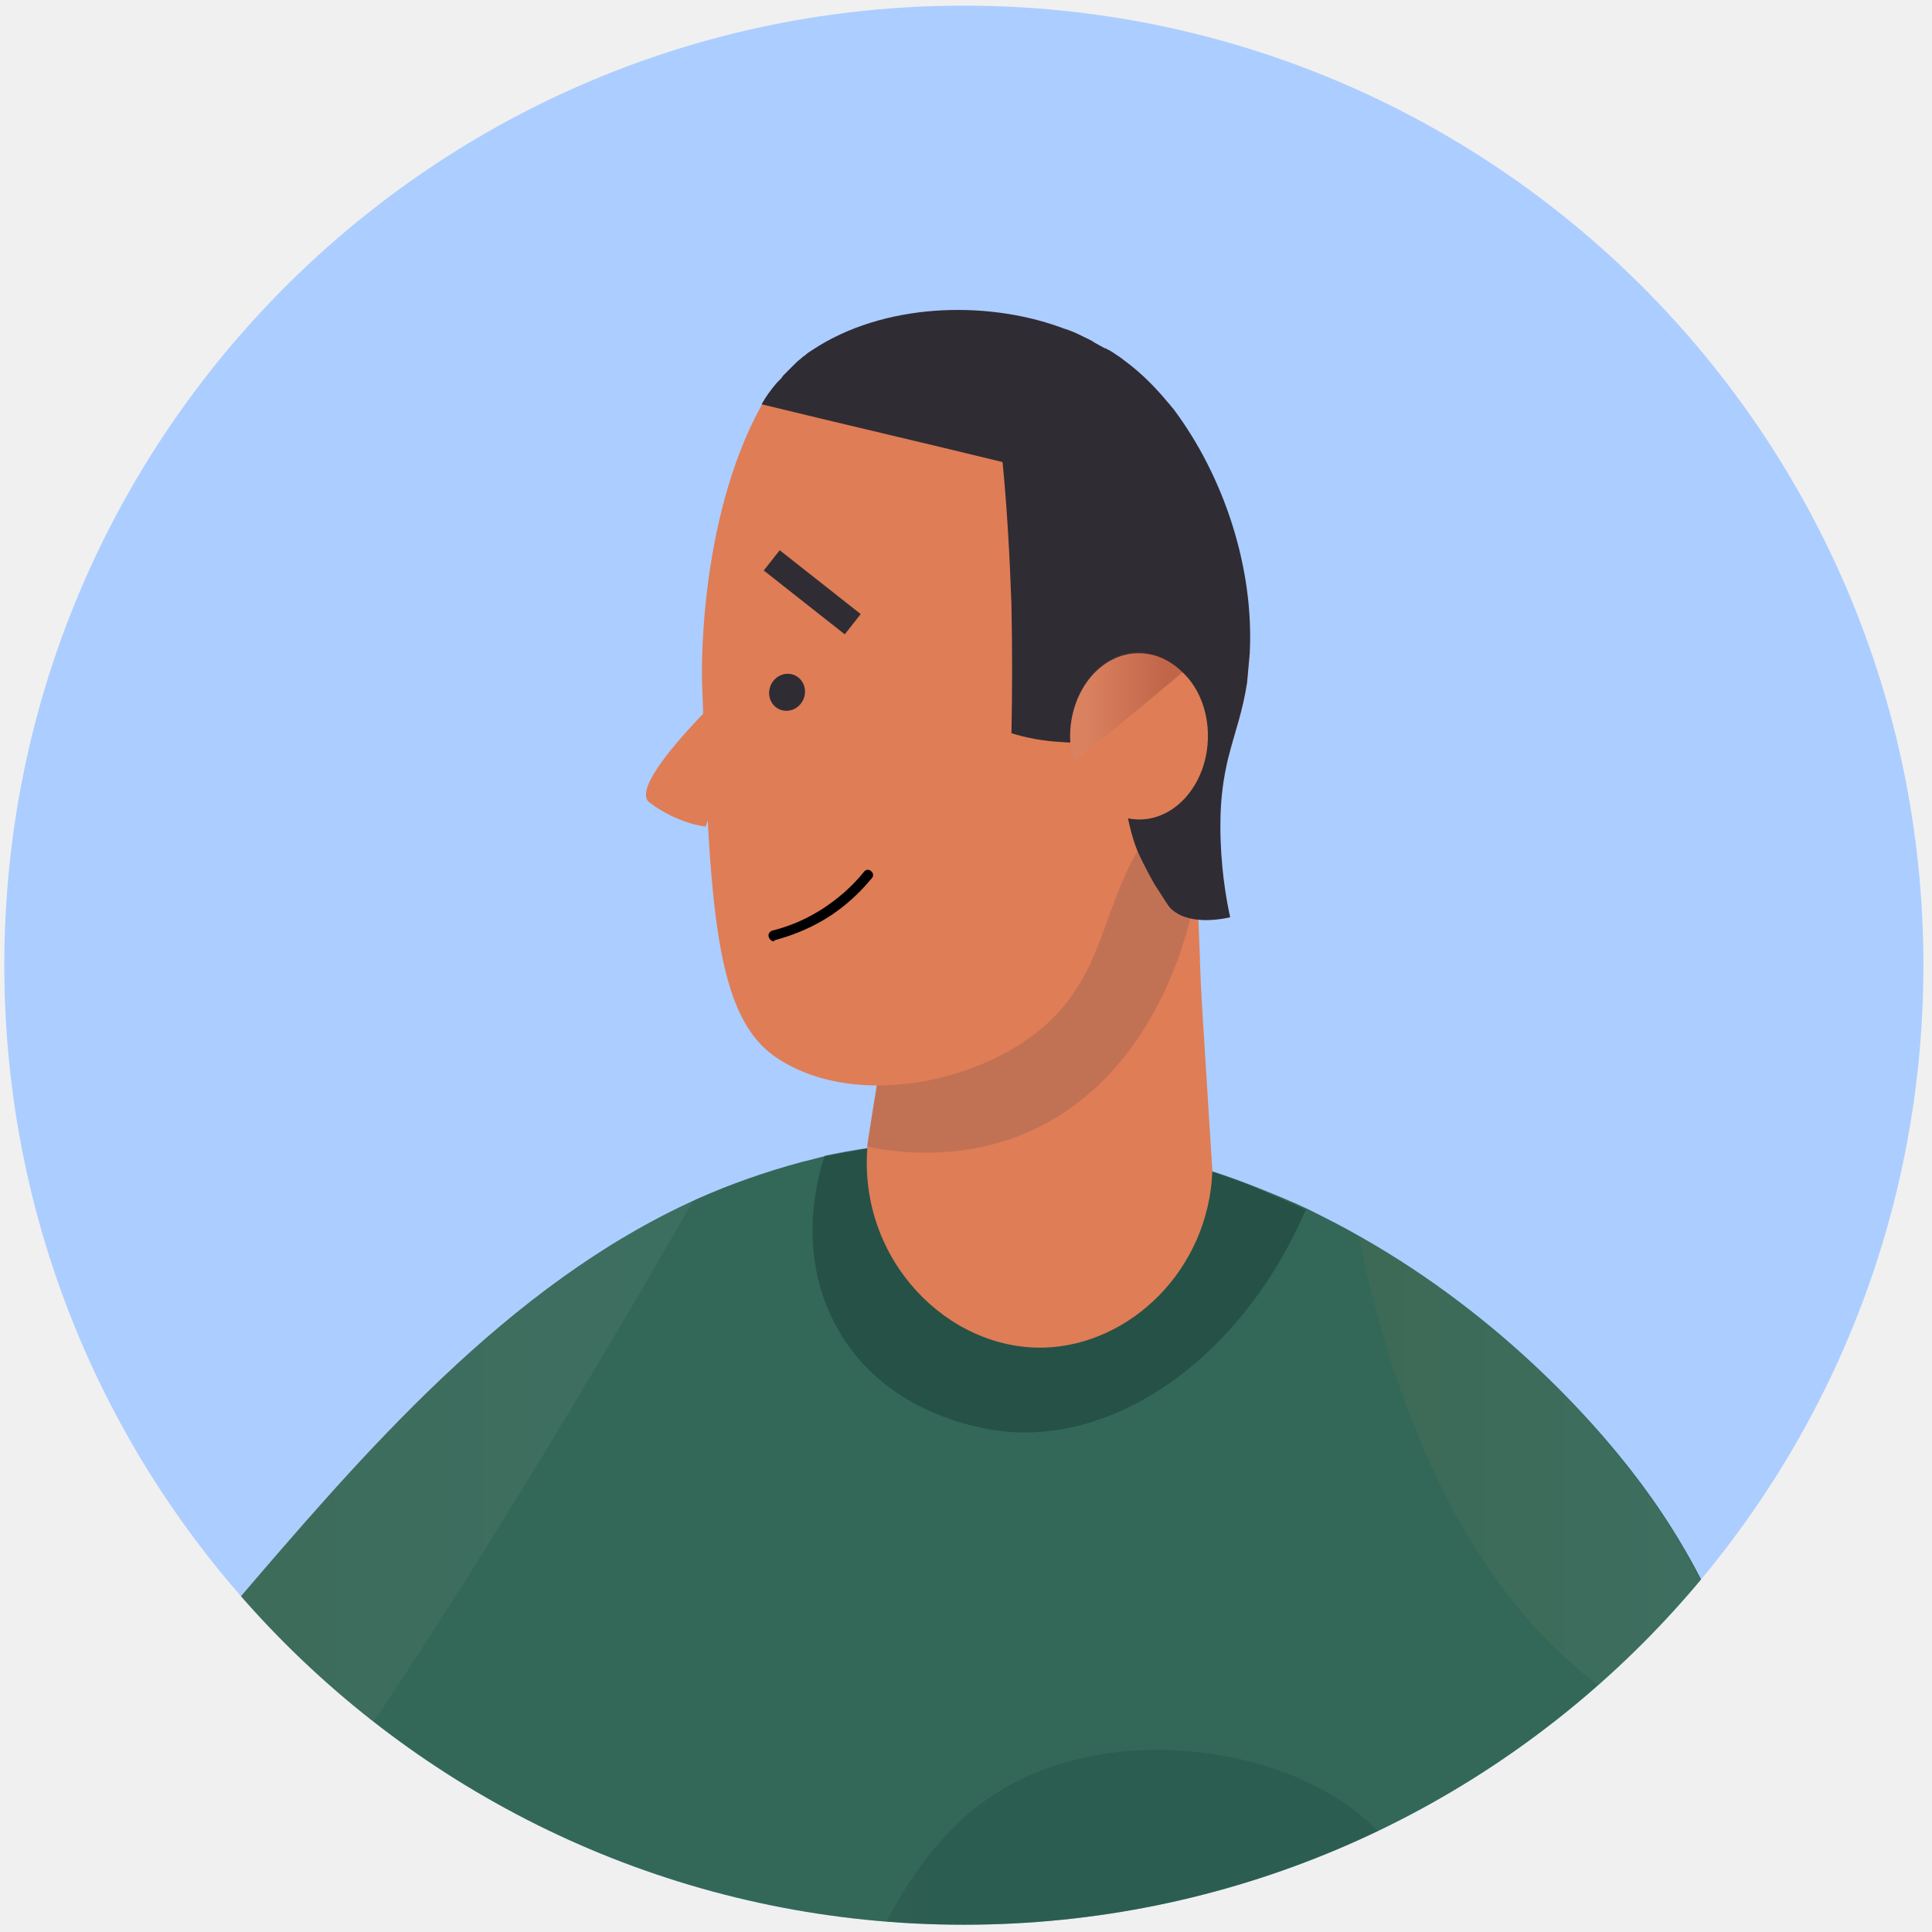
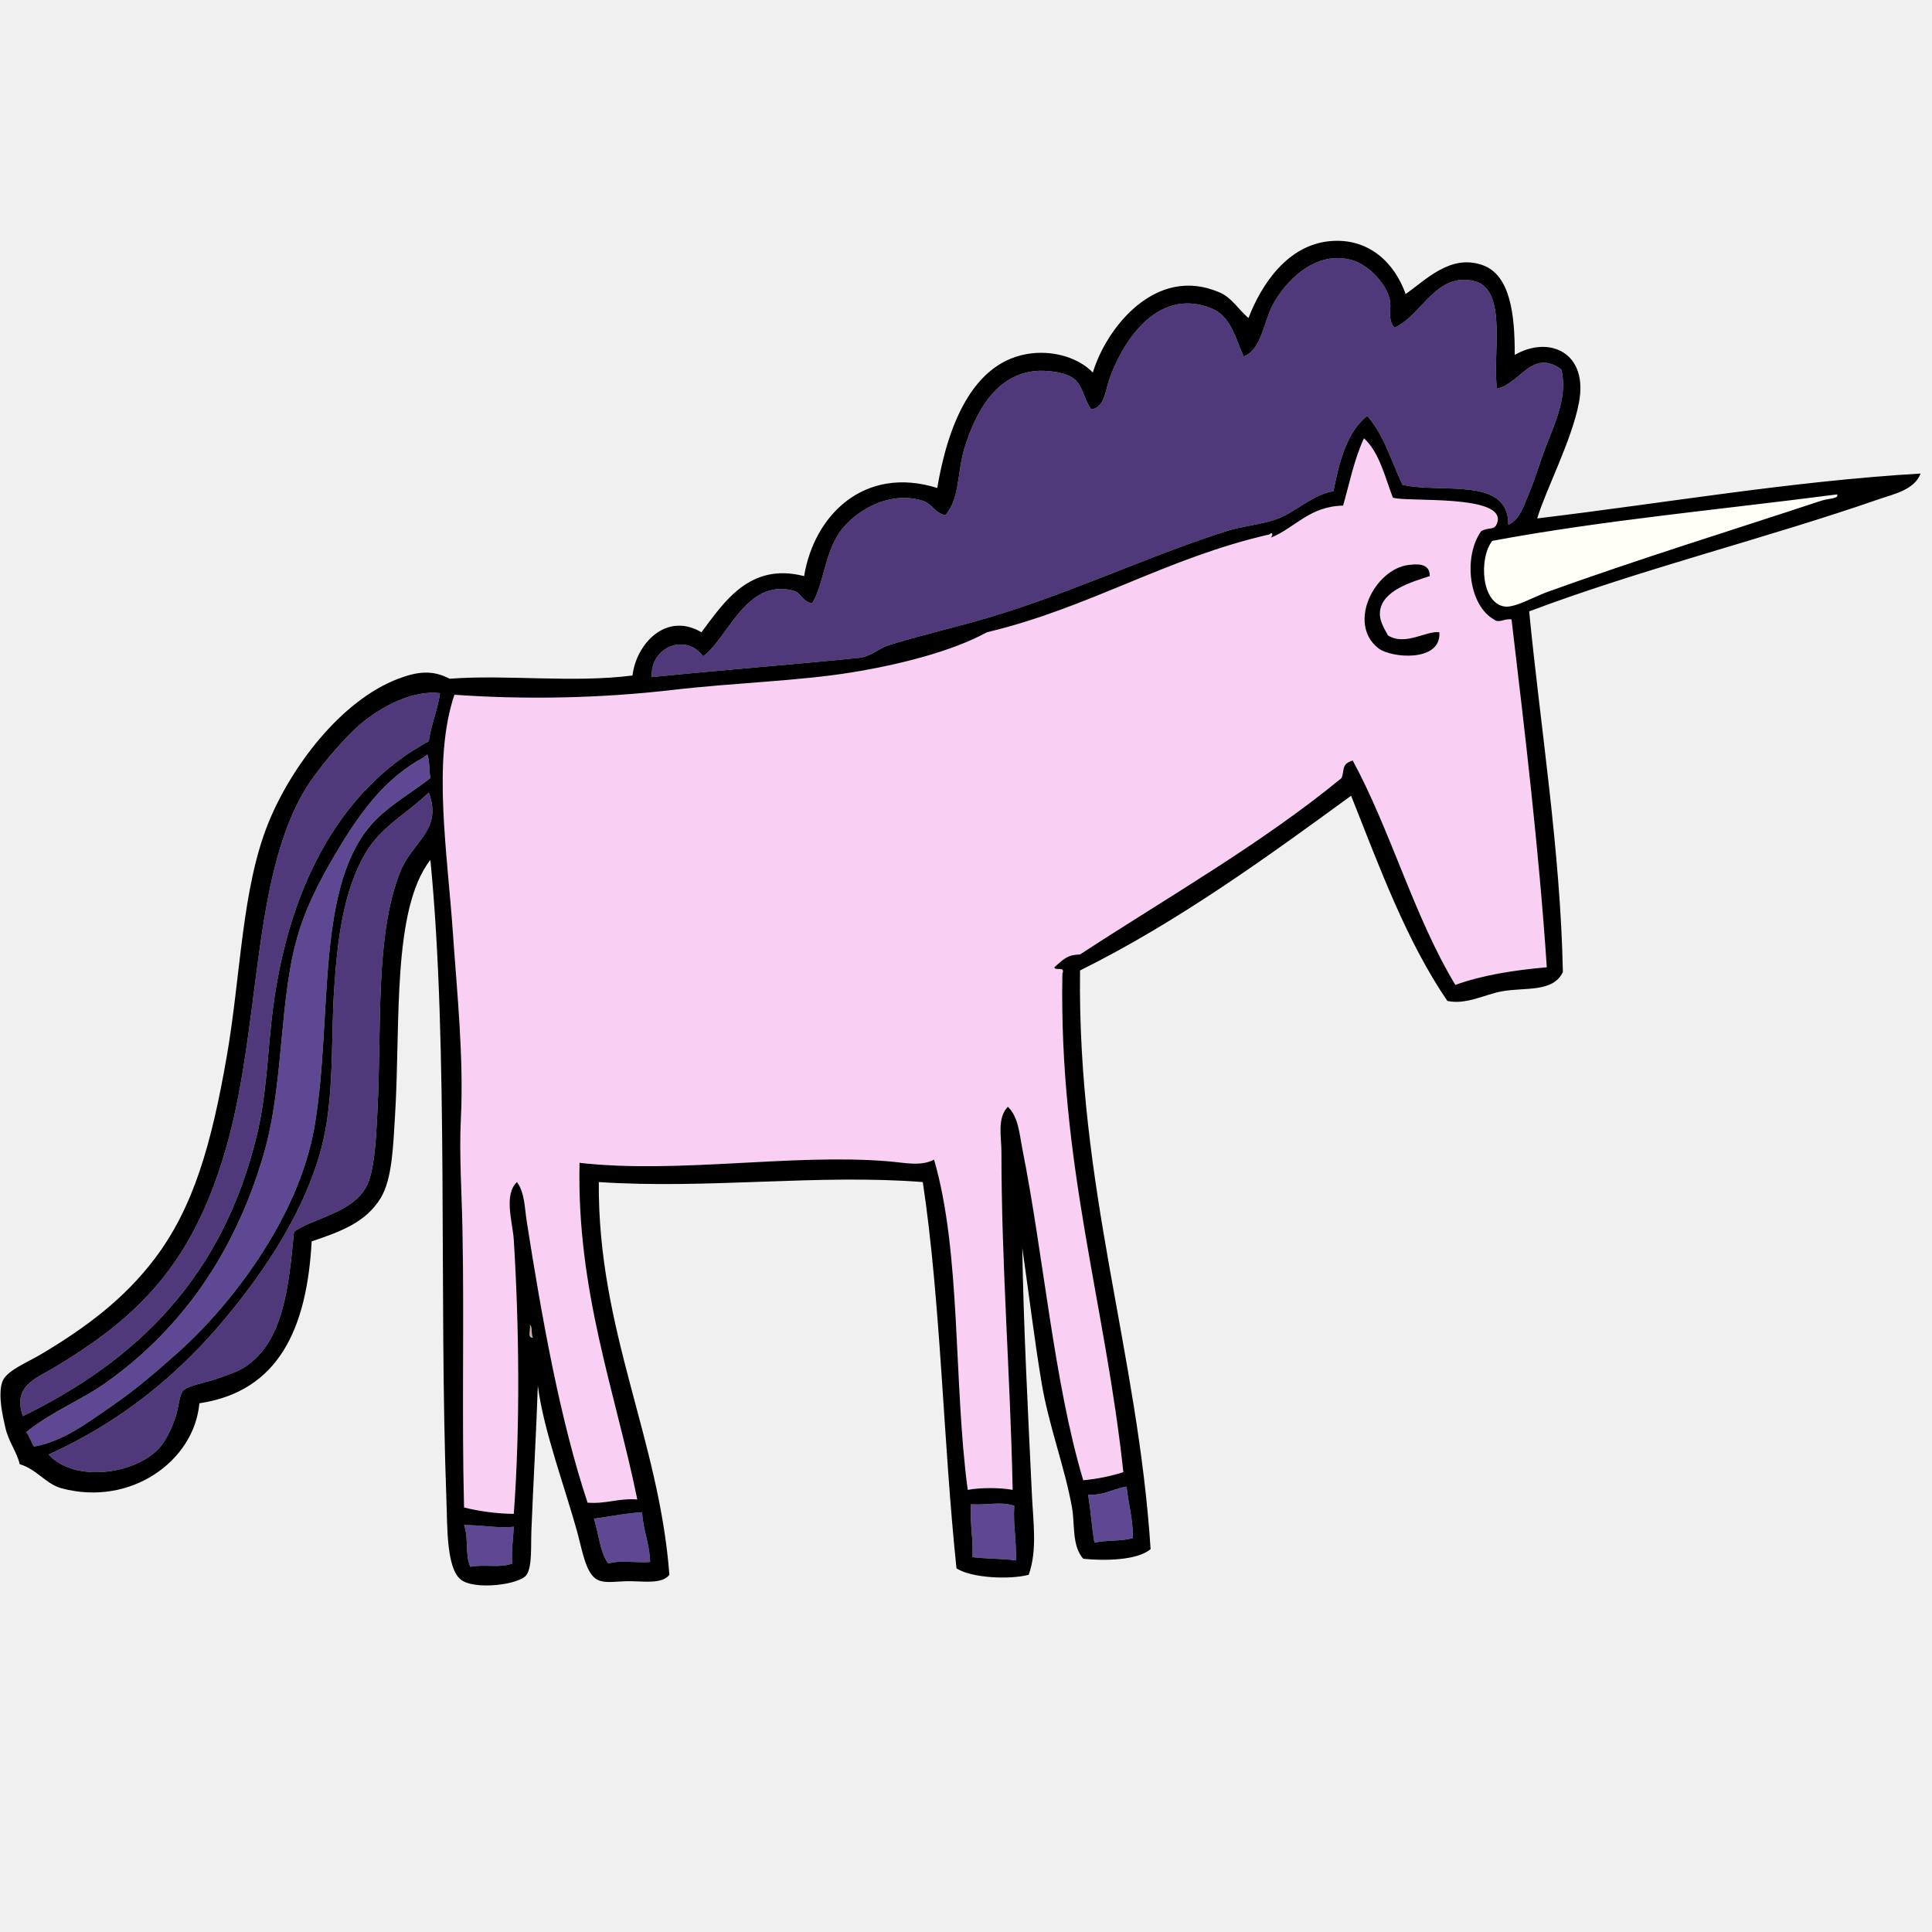
- <svg xmlns="http://www.w3.org/2000/svg" width="200" height="200" viewBox="0 0 200 200" fill="none">
-   <g clip-path="url(#clip0_3_13501)">
-     <path d="M0.447 99.916C0.447 45.056 44.919 0.584 99.778 0.584V0.584C154.638 0.584 199.11 45.056 199.11 99.916V99.916C199.11 154.775 154.638 199.247 99.778 199.247V199.247C44.919 199.247 0.447 154.775 0.447 99.916V99.916Z" fill="#ACCDFF" />
-     <path d="M158.639 277.932C157.535 278.76 156.43 279.588 155.326 280.325C153.209 281.797 151.184 283.362 149.067 284.835C146.49 294.407 143.821 303.979 141.244 313.551C139.403 320.27 137.562 326.897 135.721 333.616H70.557L65.495 320.546L20.211 319.81C20.487 319.074 20.671 318.245 20.948 317.509C23.985 307.2 27.298 294.131 30.428 281.061C30.612 280.141 30.888 279.22 31.072 278.3C32.913 270.476 34.661 262.653 36.318 255.382C39.171 242.588 41.564 231.636 42.945 225.653C46.995 208.442 39.171 228.046 21.132 248.295C15.057 255.106 2.816 268.636 -6.941 266.979C-7.401 266.887 -7.953 266.795 -8.413 266.611C-9.334 266.243 -10.254 265.782 -10.99 265.23C-12.647 264.034 -13.844 262.469 -14.672 260.996C-15.408 259.708 -15.96 258.603 -16.237 257.867C-16.237 257.867 -16.605 256.947 -16.881 255.934C-21.575 240.195 -7.493 215.161 -7.493 215.161C-5.928 212.307 -4.456 209.73 -2.983 207.245C7.418 188.837 13.768 178.345 23.893 166.471C37.515 150.549 52.517 132.969 72.122 124.133C75.619 122.568 79.301 121.28 83.074 120.268C83.903 120.083 84.823 119.807 85.651 119.623C95.316 117.598 104.336 117.782 109.398 118.059C111.975 118.243 113.54 118.427 113.54 118.427C115.196 118.703 116.669 118.979 118.05 119.255C123.664 120.452 127.806 122.016 129.923 122.845C131.763 123.581 133.604 124.317 135.353 125.146C137.194 126.066 139.035 126.986 140.783 127.999C155.602 136.374 165.91 147.879 170.972 155.059C176.771 163.25 180.821 172.73 183.03 183.039C189.196 212.215 181.189 247.559 158.639 277.932Z" fill="#336859" />
-     <path opacity="0.17" d="M114.183 272.685C145.937 239.551 155.601 205.404 143.82 190.862C136.365 181.658 118.785 178.252 106.36 183.867C93.658 189.665 89.793 203.379 84.546 215.252C80.036 225.469 73.225 237.434 62.181 250.044C62.181 249.675 59.235 192.611 49.755 191.69C41.103 190.862 -5.745 249.399 -14.857 260.996C-15.869 262.285 -16.421 262.929 -16.421 262.929L-11.175 265.23L-7.125 266.979C2.631 268.636 14.872 255.198 20.947 248.295C38.895 228.046 46.81 208.442 42.76 225.653C40.551 234.949 36.041 256.486 30.979 278.208C27.666 292.29 24.168 306.464 20.855 317.509C18.83 324.32 16.805 330.026 15.056 333.616H135.72C140.138 317.325 144.648 301.126 149.066 284.835C153.3 283.178 155.417 281.705 155.325 280.325C155.049 276.919 141.335 274.434 114.183 272.685Z" fill="url(#paint0_linear_3_13501)" />
-     <path opacity="0.05" d="M182.936 183.131C179.439 182.026 175.481 180.37 170.971 177.977C151.643 167.668 143.819 143.738 140.69 127.999C155.508 136.375 165.817 147.88 170.879 155.059C176.678 163.342 180.727 172.822 182.936 183.131Z" fill="url(#paint1_linear_3_13501)" />
-     <path opacity="0.05" d="M71.844 124.133C61.443 142.357 27.941 199.514 14.043 208.258C6.495 213.044 0.789 210.927 -3.261 207.245C7.14 188.837 13.491 178.345 23.615 166.472C37.237 150.549 52.239 132.969 71.844 124.133Z" fill="url(#paint2_linear_3_13501)" />
-     <path opacity="0.36" d="M135.168 125.238C128.634 140.424 115.656 149.536 103.691 148.156C101.482 147.879 91.634 146.407 86.663 137.479C82.153 129.379 84.915 121.096 85.375 119.623C95.039 117.598 104.059 117.782 109.121 118.059L117.865 119.255C123.479 120.452 127.621 122.016 129.738 122.845C131.579 123.673 133.42 124.409 135.168 125.238Z" fill="#0D2A28" />
-     <path d="M125.505 121.188C125.136 131.404 117.037 139.228 108.109 139.504C98.077 139.78 88.873 130.392 89.793 118.795C89.793 118.703 89.793 118.611 89.793 118.519C89.977 117.322 90.253 115.482 90.621 113.273C91.91 105.357 92.646 101.399 93.199 100.203C93.659 99.282 94.211 98.546 94.855 97.81C97.064 95.509 100.562 93.944 106.268 91.459C108.569 90.447 111.607 89.342 115.196 88.238C117.773 87.501 120.627 86.765 123.756 86.213C123.756 88.238 123.848 90.263 123.94 92.287C124.032 94.588 124.124 96.889 124.216 99.191C124.216 99.283 124.216 99.375 124.216 99.467C124.308 102.32 124.492 105.173 124.676 108.026C124.952 112.536 125.228 116.862 125.505 121.188Z" fill="#DF7D56" />
-     <path opacity="0.13" d="M123.941 92.38C123.849 92.38 123.849 92.38 123.757 92.38C123.665 93.3 120.811 111.616 105.441 117.599C98.998 120.084 92.923 119.347 89.794 118.703C89.794 118.611 89.794 118.519 89.794 118.427C89.978 117.231 90.254 115.39 90.622 113.181C91.911 105.265 92.647 101.308 93.199 100.111C93.66 99.191 94.212 98.454 94.856 97.718L115.197 88.146C117.774 87.41 120.627 86.673 123.757 86.121C123.849 88.33 123.941 90.355 123.941 92.38Z" fill="#002544" />
-     <path d="M129.37 67.621C129.278 68.633 129.186 69.645 129.094 70.658C128.633 73.695 127.805 75.812 127.161 78.389C126.332 78.942 125.228 79.586 123.295 81.243C120.718 83.543 118.969 85.844 117.773 88.053C114.183 94.312 114.183 100.019 109.121 105.265C102.77 111.8 89.056 115.021 80.681 109.683C73.87 105.449 73.501 93.76 72.673 70.566C72.673 70.566 72.121 54.091 78.84 41.941C79.392 40.929 80.128 40.101 80.404 39.733L80.496 39.641L80.588 39.548C80.773 39.364 80.957 39.18 81.049 38.996C81.325 38.72 81.601 38.444 81.877 38.168C82.061 37.984 82.245 37.8 82.429 37.616C82.613 37.431 82.889 37.247 83.074 37.063C83.166 36.971 83.35 36.879 83.442 36.787C83.626 36.603 83.81 36.511 84.086 36.327C91.449 31.449 101.942 31.173 109.673 33.934C110.133 34.118 110.501 34.21 110.962 34.394C111.422 34.578 111.79 34.762 112.158 34.946C112.526 35.13 112.987 35.315 113.355 35.591C113.723 35.775 113.999 35.959 114.367 36.143C114.367 36.143 114.367 36.143 114.459 36.143C114.551 36.235 114.827 36.327 115.103 36.511C115.38 36.695 115.656 36.879 115.932 37.063C116.208 37.247 116.392 37.431 116.668 37.616C118.233 38.812 119.705 40.193 120.902 41.757C121.086 41.941 121.27 42.218 121.454 42.402C126.885 49.765 129.001 59.429 129.37 67.621Z" fill="#DF7D56" />
-     <path d="M129.371 67.621C129.279 68.633 129.187 69.646 129.095 70.658C128.634 73.695 127.806 75.812 127.162 78.389C126.702 80.322 126.333 82.439 126.333 85.477C126.333 89.526 126.886 92.84 127.346 94.957C125.689 95.325 122.928 95.601 121.271 94.128C120.811 93.668 120.443 92.932 119.522 91.551C119.522 91.551 118.51 89.802 117.774 88.146C115.749 83.36 115.565 72.407 114.46 72.223C114.092 72.223 113.632 73.051 112.711 76.825C111.883 76.825 110.963 76.917 110.042 76.825C108.017 76.733 106.177 76.365 104.704 75.904C104.796 71.671 104.796 67.253 104.704 62.559C104.52 57.404 104.244 52.526 103.784 47.832C95.5 45.807 87.124 43.874 78.841 41.85C79.301 41.021 79.853 40.285 80.406 39.641L80.498 39.549L80.59 39.457C80.774 39.273 80.958 39.089 81.05 38.904C81.326 38.628 81.602 38.352 81.878 38.076C82.062 37.892 82.246 37.708 82.43 37.524C82.614 37.34 82.891 37.156 83.075 36.971C83.167 36.88 83.351 36.787 83.443 36.695C83.627 36.511 83.811 36.419 84.087 36.235C91.45 31.357 101.943 31.081 109.674 33.842C110.134 34.026 110.503 34.118 110.963 34.302C111.423 34.486 111.791 34.67 112.159 34.855C112.527 35.039 112.988 35.223 113.356 35.499C113.724 35.683 114 35.867 114.368 36.051C114.368 36.051 114.368 36.051 114.46 36.051C114.552 36.143 114.828 36.235 115.104 36.419C115.381 36.603 115.657 36.788 115.933 36.971C116.209 37.156 116.393 37.34 116.669 37.524C118.234 38.72 119.614 40.101 120.903 41.666C121.087 41.85 121.271 42.126 121.455 42.31C126.702 49.305 129.831 58.785 129.371 67.621Z" fill="#302C34" />
-     <path d="M83.139 72.457C83.597 71.492 83.223 70.357 82.305 69.921C81.386 69.485 80.271 69.914 79.813 70.878C79.355 71.842 79.729 72.977 80.647 73.413C81.566 73.849 82.681 73.421 83.139 72.457Z" fill="#302C34" />
-     <path d="M125.045 76.18C125.045 80.966 121.824 84.832 117.958 84.832C114.737 84.832 112.067 82.347 111.147 78.85C110.963 78.021 110.779 77.193 110.779 76.272C110.779 71.486 114 67.621 117.866 67.621C119.615 67.621 121.179 68.357 122.468 69.645C124.033 71.118 125.045 73.511 125.045 76.18Z" fill="#DF7D56" />
-     <path opacity="0.25" d="M122.468 69.554C118.327 73.051 113.356 77.101 111.147 78.758C110.963 77.929 110.779 77.101 110.779 76.181C110.779 71.394 114.001 67.529 117.866 67.529C119.615 67.529 121.272 68.357 122.468 69.554Z" fill="url(#paint3_linear_3_13501)" />
-     <path d="M89.101 63.569L80.716 56.96L79.064 59.057L87.449 65.666L89.101 63.569Z" fill="#302C34" />
-     <path d="M80.128 97.442C79.852 97.442 79.668 97.258 79.576 96.982C79.484 96.706 79.668 96.43 79.944 96.338C82.521 95.693 84.822 94.497 86.847 92.84C87.768 92.104 88.688 91.183 89.424 90.263C89.609 89.987 89.977 89.987 90.161 90.171C90.437 90.355 90.437 90.723 90.253 90.907C89.424 91.919 88.504 92.84 87.492 93.668C85.375 95.417 82.89 96.614 80.128 97.35C80.22 97.442 80.128 97.442 80.128 97.442Z" fill="black" />
-     <path d="M79.761 67.161C79.761 67.161 64.298 80.875 67.243 83.084C70.188 85.293 73.042 85.569 73.042 85.569L79.761 67.161Z" fill="#DF7D56" />
-   </g>
+ <svg xmlns="http://www.w3.org/2000/svg" width="375" viewBox="0 0 375 375" height="375" version="1.0">
  <defs>
-     <linearGradient id="paint0_linear_3_13501" x1="-16.399" y1="257.402" x2="155.287" y2="257.402" gradientUnits="userSpaceOnUse">
-       <stop offset="0.002" stop-color="#FF931E" />
-       <stop offset="0.662" stop-color="#0D2A28" />
-     </linearGradient>
-     <linearGradient id="paint1_linear_3_13501" x1="140.628" y1="155.631" x2="182.915" y2="155.631" gradientUnits="userSpaceOnUse">
-       <stop offset="0.002" stop-color="#FF931E" />
-       <stop offset="1" stop-color="white" />
-     </linearGradient>
-     <linearGradient id="paint2_linear_3_13501" x1="-3.207" y1="167.591" x2="71.876" y2="167.591" gradientUnits="userSpaceOnUse">
-       <stop offset="0.002" stop-color="#FF931E" />
-       <stop offset="1" stop-color="white" />
-     </linearGradient>
-     <linearGradient id="paint3_linear_3_13501" x1="110.806" y1="73.169" x2="122.488" y2="73.169" gradientUnits="userSpaceOnUse">
-       <stop offset="0.127" stop-color="#CD907F" />
-       <stop offset="0.846" stop-color="#691B26" />
-     </linearGradient>
-     <clipPath id="clip0_3_13501">
-       <path d="M0.447 99.916C0.447 45.056 44.919 0.584 99.778 0.584V0.584C154.638 0.584 199.11 45.056 199.11 99.916V99.916C199.11 154.775 154.638 199.247 99.778 199.247V199.247C44.919 199.247 0.447 154.775 0.447 99.916V99.916Z" fill="white" />
+     <clipPath id="a">
+       <path d="M 0.094 46.738 L 372.816 46.738 L 372.816 307.738 L 0.094 307.738 Z M 0.094 46.738" />
    </clipPath>
  </defs>
+   <path fill="#4F397A" d="M 270.656 63.602 C 275.891 61.336 278.734 52.664 286.223 54.578 C 292.781 56.254 289.566 69.438 290.586 75.426 C 295.039 74.523 297.355 67.578 303.035 71.691 C 304.453 77.332 301.387 82.918 299.613 87.871 C 298.707 90.391 297.855 93.152 296.809 95.648 C 295.883 97.859 295.039 100.879 292.762 101.871 C 292.832 92.363 279.875 95.875 272.211 94.094 C 270.059 89.504 268.551 84.273 265.363 80.715 C 261.469 83.875 259.965 89.426 258.824 95.336 C 255.047 95.98 252.238 98.73 248.859 100.316 C 245.711 101.797 241.586 101.953 237.965 103.117 C 221.344 108.445 206.25 115.965 188.461 120.852 C 183.125 122.316 177.906 123.559 172.582 125.207 C 170.477 125.859 169.117 127.445 166.664 127.695 C 153.715 129.02 140.41 130 126.5 131.43 C 126.18 125.445 133.223 122.863 136.465 127.387 C 141.145 124.156 144.723 112.266 153.898 114.629 C 155.664 115.082 155.473 116.633 157.637 117.117 C 160.113 113.047 160.02 106.496 163.863 102.184 C 167.094 98.555 173.023 95.32 179.117 97.203 C 180.973 97.777 181.188 99.395 183.477 100.004 C 186.324 96.836 185.773 91.551 187.215 86.938 C 189.285 80.289 193.137 72.605 201.223 72.004 C 202.66 71.898 206.078 72.039 208.074 73.246 C 210.172 74.516 210.203 77.18 211.812 79.473 C 214.375 79.078 214.57 75.855 215.234 73.871 C 217.5 67.129 224.27 55.465 235.16 59.867 C 238.875 61.371 239.742 65.477 241.391 69.203 C 244.855 67.848 245.246 62.578 246.992 59.246 C 249.211 55.012 255.129 48.328 262.559 50.535 C 265.457 51.395 268.91 54.785 269.723 58 C 270.211 59.945 269.184 61.871 270.656 63.602" fill-rule="evenodd" />
+   <path fill="#F9CFF3" d="M 273.457 109.648 C 266.785 110.434 261.426 121.074 267.543 125.832 C 270.051 127.777 279.812 128.574 279.375 122.719 C 276.812 122.371 272.801 125.43 269.41 123.34 C 268.504 121.723 267.668 120.27 267.855 118.676 C 268.324 114.602 273.957 112.969 277.508 111.828 C 277.605 109.141 274.699 109.504 273.457 109.648 Z M 260.691 98.141 C 261.93 93.871 262.793 89.289 264.738 85.07 C 267.719 87.801 268.77 92.449 270.344 96.582 C 272.668 97.527 292.66 95.809 290.582 101.562 C 290.035 103.07 289.004 102.207 287.469 103.117 C 283.938 108.219 285.145 117.531 289.961 120.23 C 290.957 121.07 292.027 119.988 293.383 120.23 C 296.004 142.398 298.672 164.52 300.234 187.746 C 293.746 188.316 287.664 189.289 282.488 191.168 C 274.496 177.996 269.996 161.336 262.559 147.609 C 260.242 148.371 261.047 149.434 260.383 151.031 C 244.828 163.805 226.766 174.066 209.629 185.258 C 207.281 185.305 206.523 186.074 204.648 187.746 C 204.793 188.539 206.832 187.43 206.207 188.992 C 205.516 225.875 214.555 253.043 218.039 285.754 C 215.656 286.488 213.109 287.055 210.254 287.312 C 204.551 268.258 202.578 243.75 198.422 222.906 C 197.879 220.188 197.691 216.785 195.621 214.816 C 193.496 217.043 194.375 220.688 194.375 223.527 C 194.375 245.648 196.098 266.699 196.555 289.18 C 194.02 288.723 190.371 288.723 187.836 289.18 C 185.051 268.418 186.605 243.324 181.297 225.082 C 178.66 226.453 175.688 225.672 172.27 225.395 C 153.594 223.883 131.551 227.863 112.488 225.707 C 111.91 250.562 119.398 270.023 123.699 291.043 C 120 290.77 117.746 291.941 114.047 291.668 C 108.707 275.578 105.191 255.91 102.215 236.906 C 101.824 234.406 101.863 231.547 100.348 229.438 C 97.707 231.875 99.516 237.309 99.723 240.641 C 100.766 257.387 100.984 276.961 99.723 293.844 C 96.145 293.793 92.992 293.312 90.07 292.602 C 89.613 274.551 90.121 256.656 89.762 238.461 C 89.617 231.242 89.117 223.934 89.449 217.305 C 90.051 205.273 88.707 192.688 87.895 180.902 C 86.812 165.23 83.91 147.586 88.203 134.852 C 101.621 135.805 116.25 135.582 130.547 133.918 C 142.809 132.492 154.902 132.211 165.418 130.496 C 174.727 128.98 184.805 126.418 191.57 122.719 C 211.445 117.996 226.344 108.305 246.371 103.738 C 247.094 103.109 247.086 103.863 246.684 104.359 C 251.465 102.402 254.102 98.297 260.691 98.141" fill-rule="evenodd" />
+   <path fill="#FFFFF8" d="M 356.59 95.961 C 357.004 96.824 354.926 96.727 353.473 97.203 C 336.219 102.91 317.848 108.578 300.234 114.941 C 297.879 115.789 294.078 117.965 292.141 117.738 C 287.496 117.199 286.996 108.367 289.648 104.984 C 310.984 100.996 334.184 98.875 356.59 95.961" fill-rule="evenodd" />
+   <path d="M 277.508 111.828 C 273.957 112.969 268.324 114.602 267.855 118.672 C 267.672 120.266 268.504 121.723 269.41 123.34 C 272.801 125.43 276.812 122.371 279.375 122.719 C 279.812 128.574 270.051 127.777 267.543 125.828 C 261.426 121.074 266.785 110.434 273.457 109.648 C 274.699 109.504 277.602 109.141 277.508 111.828" fill-rule="evenodd" />
+   <path fill="#4F397A" d="M 85.402 134.543 C 84.934 137.91 83.703 140.516 83.223 143.875 C 65.504 153.465 55.441 173.238 52.711 198.016 C 51.918 205.184 51.672 212.695 49.906 220.105 C 43.344 247.68 26.82 263.934 4.449 274.867 C 2.363 269.07 7.055 267.5 10.367 265.531 C 27.078 255.594 37.309 245.18 43.68 223.527 C 50.738 199.547 48.68 170.789 59.25 153.211 C 61.469 149.516 66.934 142.973 70.457 140.141 C 74.352 137.008 80.227 133.922 85.402 134.543" fill-rule="evenodd" />
+   <path fill="#5E4893" d="M 82.91 146.363 C 83.441 147.594 83.254 149.547 83.535 151.031 C 80.012 153.781 75.934 156.113 72.949 159.121 C 61.059 171.098 64.629 197.164 61.117 218.238 C 60.035 224.727 57.773 230.559 55.203 235.664 C 50.082 245.805 42.273 255.621 34.652 262.422 C 30.727 265.922 26.371 269.734 21.574 273 C 17.047 276.082 12.422 279.707 6.629 280.777 C 6.016 279.941 5.754 278.75 5.074 277.977 C 10.121 273.922 15.832 271.762 20.641 268.332 C 35.004 258.086 45.477 243.547 51.152 224.148 C 55.25 210.156 54.051 193.59 58.004 180.902 C 59.887 174.852 62.848 169.449 66.098 164.102 C 70.379 157.059 75.113 150.801 82.289 146.988 C 82.367 146.648 82.906 146.777 82.91 146.363" fill-rule="evenodd" />
+   <path fill="#4F397A" d="M 57.07 239.086 C 56.027 249.844 55.039 260.246 47.727 265.223 C 46.137 266.301 43.852 266.992 41.812 267.711 C 40.059 268.324 36.504 268.922 35.586 269.887 C 34.75 270.766 34.73 273.125 34.027 275.176 C 33.238 277.492 32.09 279.914 30.605 281.398 C 25.852 286.148 14.492 287.785 9.434 282.332 C 23.422 275.984 34.574 266.961 43.992 255.574 C 51.852 246.07 59.191 234.852 62.363 222.906 C 64.949 213.152 64.191 202.211 64.852 192.102 C 65.473 182.633 66.598 172.797 71.078 165.344 C 74.074 160.367 79.293 157.68 83.223 153.832 C 85.98 161.191 80.027 163.238 77.617 169.391 C 72.785 181.719 74.117 199.066 73.258 215.75 C 72.996 220.895 72.715 227.402 71.078 230.371 C 68.262 235.488 61.184 236.262 57.07 239.086" fill-rule="evenodd" />
+   <path fill="#D1AAAA" d="M 102.836 257.129 C 103.449 257.559 103.008 259.035 103.461 259.617 C 102.234 259.809 103.094 257.91 102.836 257.129" fill-rule="evenodd" />
+   <path fill="#5E4893" d="M 218.66 288.555 C 219.023 291.926 219.898 294.785 219.906 298.512 C 217.812 299.219 214.656 298.867 212.434 299.445 C 211.898 296.453 211.73 293.094 211.188 290.109 C 214.379 290.293 216.055 288.957 218.66 288.555" fill-rule="evenodd" />
+   <path fill="#5E4893" d="M 196.867 292.289 C 196.625 296.16 197.328 299.086 197.176 302.867 C 194.535 302.504 191.453 302.574 188.77 302.246 C 188.863 297.57 188.312 296.953 188.461 291.977 C 191.824 292.18 194.27 291.375 196.867 292.289" fill-rule="evenodd" />
+   <path fill="#5E4893" d="M 124.633 293.531 C 124.832 297.066 126.074 299.562 126.188 303.18 C 123.594 303.387 120.172 302.766 118.094 303.492 C 116.414 301.332 116.234 297.676 115.293 294.777 C 118.414 294.371 121.293 293.723 124.633 293.531" fill-rule="evenodd" />
+   <path fill="#5E4893" d="M 90.07 296.023 C 93.742 295.98 96.52 296.688 99.723 296.336 C 99.621 298.719 99.238 300.824 99.414 303.492 C 96.738 304.406 94.215 303.57 91.316 304.113 C 90.227 302.094 90.984 298.227 90.07 296.023" fill-rule="evenodd" />
+   <g clip-path="url(#a)">
+     <path d="M 91.316 304.113 C 94.215 303.57 96.738 304.406 99.414 303.492 C 99.238 300.824 99.621 298.719 99.723 296.336 C 96.52 296.688 93.746 295.98 90.074 296.023 C 90.984 298.227 90.227 302.094 91.316 304.113 Z M 115.293 294.777 C 116.234 297.676 116.414 301.332 118.094 303.492 C 120.172 302.766 123.594 303.387 126.188 303.18 C 126.074 299.562 124.832 297.066 124.633 293.531 C 121.293 293.723 118.414 294.371 115.293 294.777 Z M 188.461 291.98 C 188.312 296.953 188.863 297.57 188.77 302.246 C 191.449 302.574 194.531 302.504 197.176 302.867 C 197.328 299.086 196.625 296.16 196.867 292.289 C 194.27 291.375 191.824 292.18 188.461 291.98 Z M 211.188 290.109 C 211.73 293.094 211.898 296.453 212.434 299.445 C 214.656 298.867 217.812 299.219 219.906 298.512 C 219.898 294.785 219.023 291.926 218.66 288.555 C 216.055 288.957 214.379 290.293 211.188 290.109 Z M 103.461 259.617 C 103.008 259.035 103.449 257.559 102.836 257.129 C 103.094 257.91 102.234 259.809 103.461 259.617 Z M 71.082 230.371 C 72.715 227.402 72.996 220.895 73.258 215.75 C 74.117 199.066 72.785 181.719 77.617 169.387 C 80.027 163.238 85.98 161.191 83.223 153.832 C 79.293 157.68 74.074 160.367 71.082 165.344 C 66.598 172.797 65.473 182.633 64.852 192.102 C 64.191 202.207 64.949 213.152 62.363 222.906 C 59.191 234.852 51.852 246.07 43.992 255.574 C 34.574 266.961 23.422 275.984 9.434 282.332 C 14.492 287.785 25.852 286.148 30.605 281.398 C 32.09 279.914 33.238 277.492 34.027 275.176 C 34.73 273.125 34.75 270.766 35.586 269.887 C 36.504 268.922 40.059 268.324 41.812 267.711 C 43.852 266.992 46.137 266.301 47.727 265.219 C 55.039 260.246 56.027 249.844 57.07 239.086 C 61.184 236.262 68.262 235.488 71.082 230.371 Z M 82.289 146.988 C 75.113 150.801 70.379 157.059 66.098 164.098 C 62.848 169.449 59.887 174.852 58.004 180.902 C 54.055 193.59 55.25 210.156 51.152 224.148 C 45.477 243.547 35.004 258.086 20.641 268.332 C 15.832 271.762 10.121 273.922 5.074 277.977 C 5.754 278.75 6.016 279.941 6.629 280.777 C 12.422 279.707 17.047 276.082 21.574 273 C 26.371 269.734 30.727 265.922 34.652 262.422 C 42.273 255.621 50.082 245.805 55.203 235.664 C 57.777 230.559 60.035 224.727 61.117 218.238 C 64.629 197.164 61.059 171.098 72.949 159.121 C 75.934 156.113 80.012 153.781 83.535 151.031 C 83.258 149.547 83.441 147.598 82.91 146.363 C 82.906 146.777 82.367 146.648 82.289 146.988 Z M 70.457 140.141 C 66.934 142.973 61.469 149.516 59.25 153.211 C 48.68 170.789 50.738 199.547 43.68 223.527 C 37.309 245.18 27.078 255.594 10.367 265.531 C 7.055 267.5 2.363 269.07 4.449 274.867 C 26.82 263.934 43.344 247.68 49.91 220.105 C 51.672 212.695 51.918 205.184 52.711 198.016 C 55.441 173.234 65.504 153.465 83.223 143.875 C 83.703 140.516 84.934 137.91 85.402 134.543 C 80.227 133.918 74.352 137.008 70.457 140.141 Z M 289.648 104.98 C 287 108.363 287.5 117.199 292.141 117.738 C 294.078 117.965 297.883 115.789 300.234 114.938 C 317.848 108.578 336.219 102.91 353.477 97.203 C 354.926 96.723 357.004 96.824 356.59 95.961 C 334.184 98.875 310.984 100.996 289.648 104.98 Z M 246.684 104.359 C 247.086 103.863 247.094 103.109 246.371 103.738 C 226.344 108.305 211.445 117.996 191.574 122.719 C 184.805 126.414 174.727 128.98 165.418 130.496 C 154.902 132.211 142.809 132.492 130.551 133.918 C 116.25 135.582 101.621 135.805 88.203 134.852 C 83.91 147.586 86.812 165.23 87.895 180.902 C 88.707 192.688 90.051 205.273 89.449 217.305 C 89.121 223.934 89.617 231.242 89.762 238.461 C 90.121 256.656 89.613 274.551 90.074 292.602 C 92.992 293.312 96.145 293.793 99.723 293.844 C 100.984 276.961 100.766 257.387 99.723 240.641 C 99.516 237.309 97.707 231.875 100.348 229.438 C 101.863 231.547 101.824 234.406 102.215 236.906 C 105.191 255.91 108.707 275.578 114.047 291.668 C 117.746 291.941 120 290.77 123.699 291.043 C 119.398 270.023 111.914 250.562 112.488 225.703 C 131.551 227.863 153.594 223.883 172.27 225.395 C 175.691 225.672 178.66 226.453 181.301 225.082 C 186.605 243.324 185.051 268.418 187.836 289.18 C 190.371 288.723 194.02 288.723 196.555 289.18 C 196.098 266.695 194.375 245.648 194.375 223.527 C 194.375 220.688 193.496 217.043 195.621 214.816 C 197.691 216.785 197.883 220.184 198.422 222.906 C 202.578 243.75 204.551 268.258 210.254 287.312 C 213.109 287.055 215.66 286.488 218.039 285.754 C 214.555 253.043 205.52 225.875 206.207 188.992 C 206.836 187.43 204.793 188.539 204.648 187.746 C 206.523 186.07 207.281 185.305 209.633 185.258 C 226.766 174.066 244.828 163.805 260.383 151.031 C 261.051 149.434 260.242 148.371 262.559 147.609 C 270 161.336 274.496 177.996 282.488 191.168 C 287.664 189.289 293.75 188.316 300.234 187.746 C 298.672 164.52 296.004 142.398 293.387 120.23 C 292.027 119.988 290.957 121.07 289.961 120.23 C 285.145 117.527 283.938 108.215 287.473 103.117 C 289.004 102.203 290.035 103.07 290.582 101.559 C 292.66 95.805 272.668 97.527 270.348 96.582 C 268.773 92.449 267.719 87.797 264.742 85.07 C 262.797 89.289 261.93 93.871 260.695 98.137 C 254.105 98.293 251.469 102.402 246.684 104.359 Z M 269.723 58 C 268.91 54.781 265.457 51.391 262.559 50.531 C 255.129 48.328 249.211 55.012 246.996 59.246 C 245.246 62.582 244.855 67.848 241.391 69.203 C 239.742 65.477 238.879 61.371 235.164 59.867 C 224.27 55.461 217.5 67.129 215.238 73.867 C 214.57 75.852 214.375 79.078 211.812 79.469 C 210.203 77.18 210.176 74.516 208.074 73.246 C 206.078 72.039 202.66 71.895 201.227 72 C 193.137 72.605 189.289 80.289 187.215 86.938 C 185.777 91.547 186.328 96.836 183.477 100.004 C 181.188 99.395 180.973 97.777 179.117 97.203 C 173.023 95.32 167.094 98.555 163.863 102.184 C 160.02 106.496 160.113 113.051 157.637 117.117 C 155.473 116.633 155.664 115.082 153.898 114.629 C 144.723 112.266 141.145 124.156 136.465 127.387 C 133.223 122.863 126.18 125.445 126.5 131.43 C 140.414 130 153.715 129.02 166.664 127.695 C 169.117 127.445 170.477 125.859 172.582 125.207 C 177.91 123.555 183.125 122.316 188.461 120.852 C 206.25 115.965 221.344 108.445 237.965 103.117 C 241.586 101.953 245.711 101.797 248.863 100.316 C 252.238 98.73 255.047 95.98 258.824 95.336 C 259.965 89.426 261.469 83.875 265.363 80.715 C 268.551 84.273 270.059 89.504 272.215 94.094 C 279.875 95.875 292.832 92.363 292.762 101.871 C 295.043 100.879 295.883 97.859 296.812 95.648 C 297.859 93.152 298.707 90.391 299.613 87.871 C 301.387 82.918 304.453 77.328 303.039 71.691 C 297.359 67.578 295.039 74.523 290.582 75.422 C 289.566 69.438 292.781 56.25 286.227 54.578 C 278.734 52.668 275.895 61.336 270.656 63.602 C 269.184 61.871 270.215 59.945 269.723 58 Z M 272.836 57.066 C 276.785 54.328 281.527 49.242 287.781 51.465 C 293.137 53.371 294.043 61.012 294.008 68.891 C 300.617 65.059 308.367 68.32 306.461 78.227 C 305.059 85.516 300.086 94.969 298.367 100.625 C 322.93 97.688 347.781 93.379 372.781 91.914 C 371.625 95.102 367.441 95.934 364.688 96.895 C 342.84 104.484 318.207 110.578 296.812 118.672 C 298.93 140.617 302.895 165.07 303.352 188.68 C 301.418 192.691 296.082 191.59 291.516 192.414 C 288.188 193.016 284.645 195.066 280.934 194.281 C 273.016 182.691 267.793 168.414 262.25 154.453 C 246.328 166.059 228.828 178.844 209.633 188.367 C 209.105 230.691 220.855 262.402 223.332 300.691 C 220.734 302.883 214.434 302.977 210.254 302.559 C 208.016 299.996 208.652 295.82 208.074 292.602 C 206.637 284.605 203.559 276.754 202.16 268.332 C 200.738 259.781 199.73 251.273 198.422 242.195 C 198.652 257.199 199.527 273.957 200.293 290.109 C 200.539 295.395 201.371 300.949 199.668 305.668 C 195.926 306.645 188.578 306.297 185.656 304.422 C 183.062 279.844 182.652 253.082 179.117 229.438 C 158.777 227.844 137.293 230.848 116.227 229.438 C 116 258.188 127.922 279.148 129.926 305.668 C 128.426 307.641 124.445 306.82 121.52 306.914 C 119.078 306.988 117.34 307.348 115.914 306.602 C 113.746 305.469 113.051 301.125 112.18 297.891 C 109.688 288.676 105.512 277.781 104.395 268.953 C 104.09 277.902 103.531 287.438 103.148 296.957 C 103.016 300.254 103.316 303.992 102.215 305.668 C 100.957 307.574 92.129 308.715 89.449 306.602 C 86.629 304.379 86.844 296.32 86.648 291.043 C 85.164 251.441 87.121 203.234 83.535 166.898 C 76.043 176.598 77.777 198.602 76.684 216.371 C 76.309 222.512 76.133 228.855 73.883 232.551 C 71 237.285 66.098 239.062 60.492 240.953 C 59.578 257.773 54.148 270.078 38.699 272.375 C 37.727 283.531 25.398 292.508 11.922 288.867 C 8.93 288.059 7.117 285.168 3.828 284.199 C 3.25 281.746 1.664 279.883 1.027 277.043 C 0.52 274.797 -0.387 270.949 0.402 268.332 C 1.078 266.094 5.148 264.547 8.188 262.73 C 16.773 257.605 24.098 252.109 29.98 244.375 C 37.613 234.336 41.051 221.992 43.992 205.172 C 46.773 189.27 46.887 172.602 52.086 159.742 C 56.465 148.914 66.141 135.977 77.309 131.742 C 80.984 130.348 83.926 129.973 87.27 131.742 C 98.309 130.895 111.195 132.594 122.766 131.117 C 123.473 125.012 129.277 118.672 136.152 122.719 C 140.414 117.074 145.457 109.059 156.078 111.828 C 158.016 99.984 167.746 90.293 181.922 94.715 C 183.836 83.359 188.492 69.883 200.293 68.578 C 204.887 68.07 209.5 69.578 212.121 72.312 C 214.68 63.762 224.273 51.363 236.719 56.758 C 239.102 57.789 240.203 59.883 242.324 61.734 C 244.812 55.277 249.871 47.531 258.203 46.801 C 265.605 46.148 270.633 50.898 272.836 57.066" fill-rule="evenodd" />
+   </g>
</svg>
